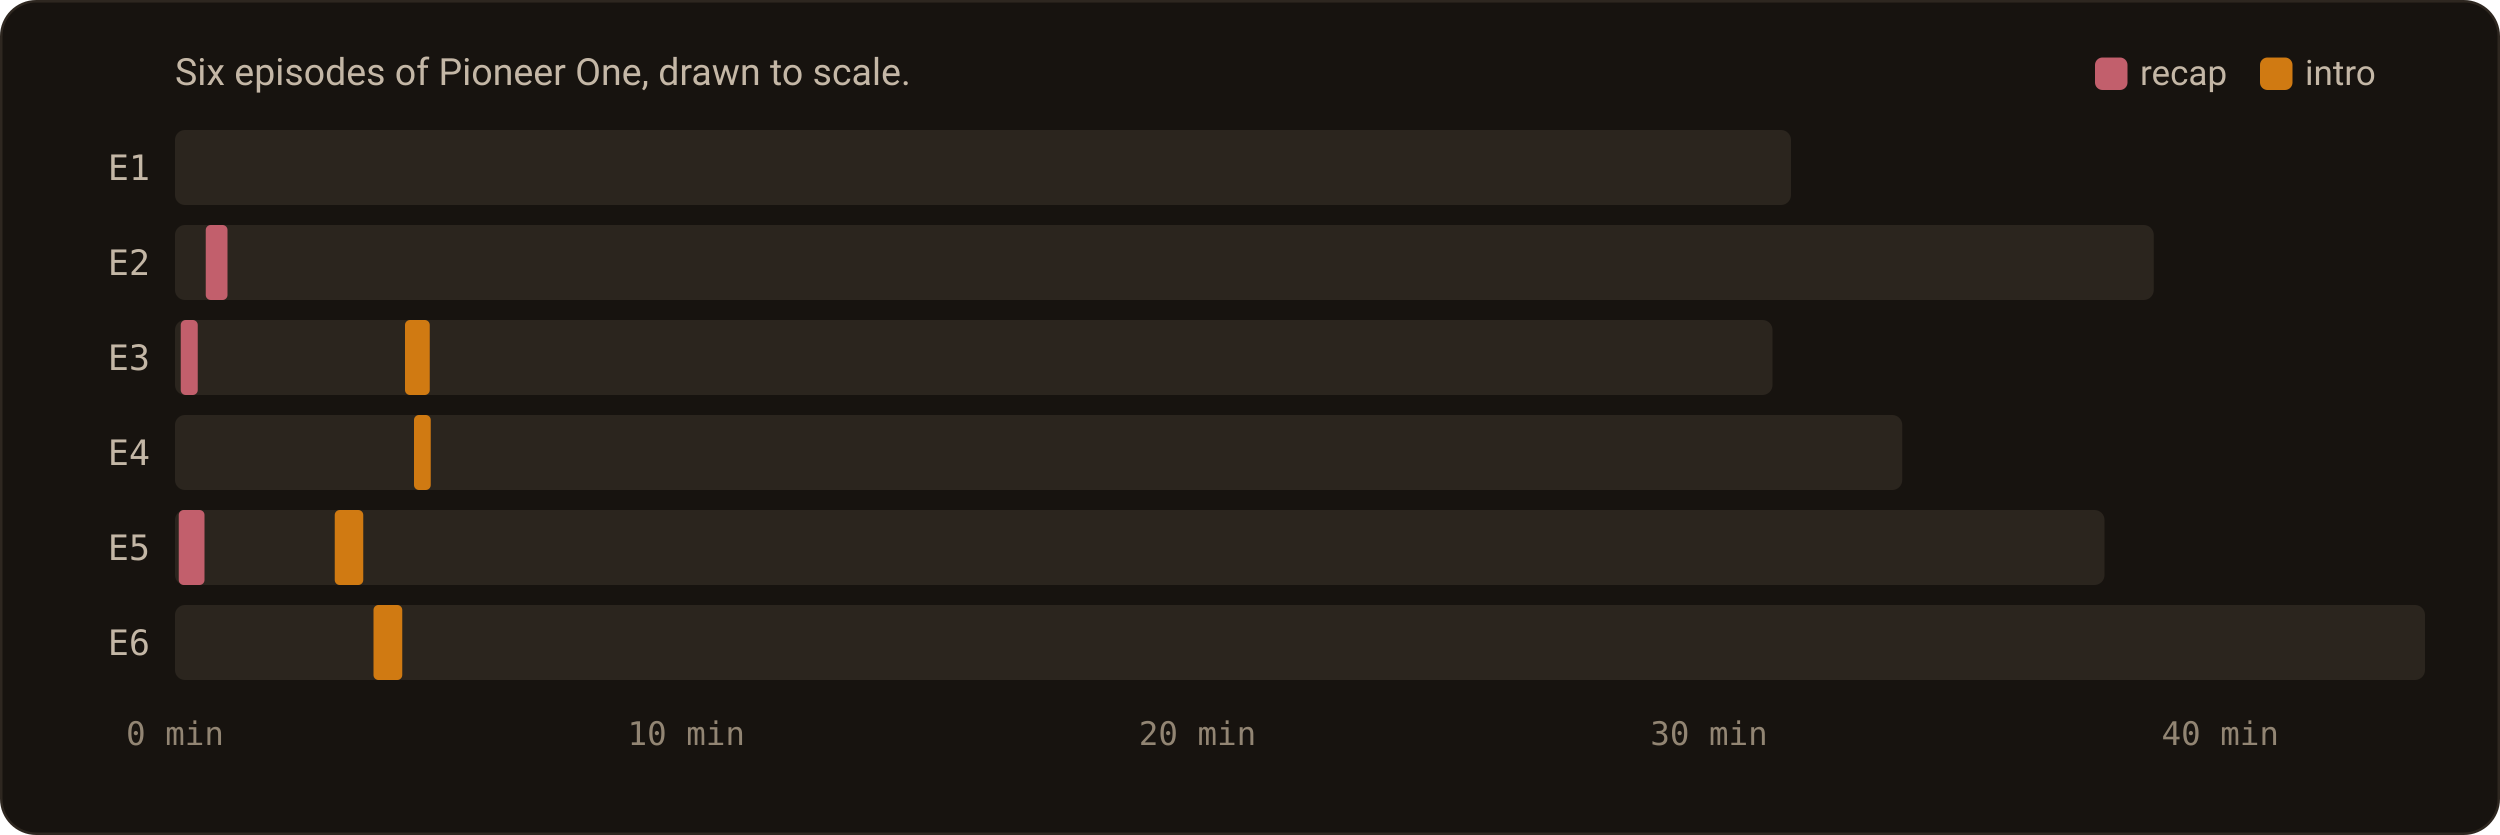
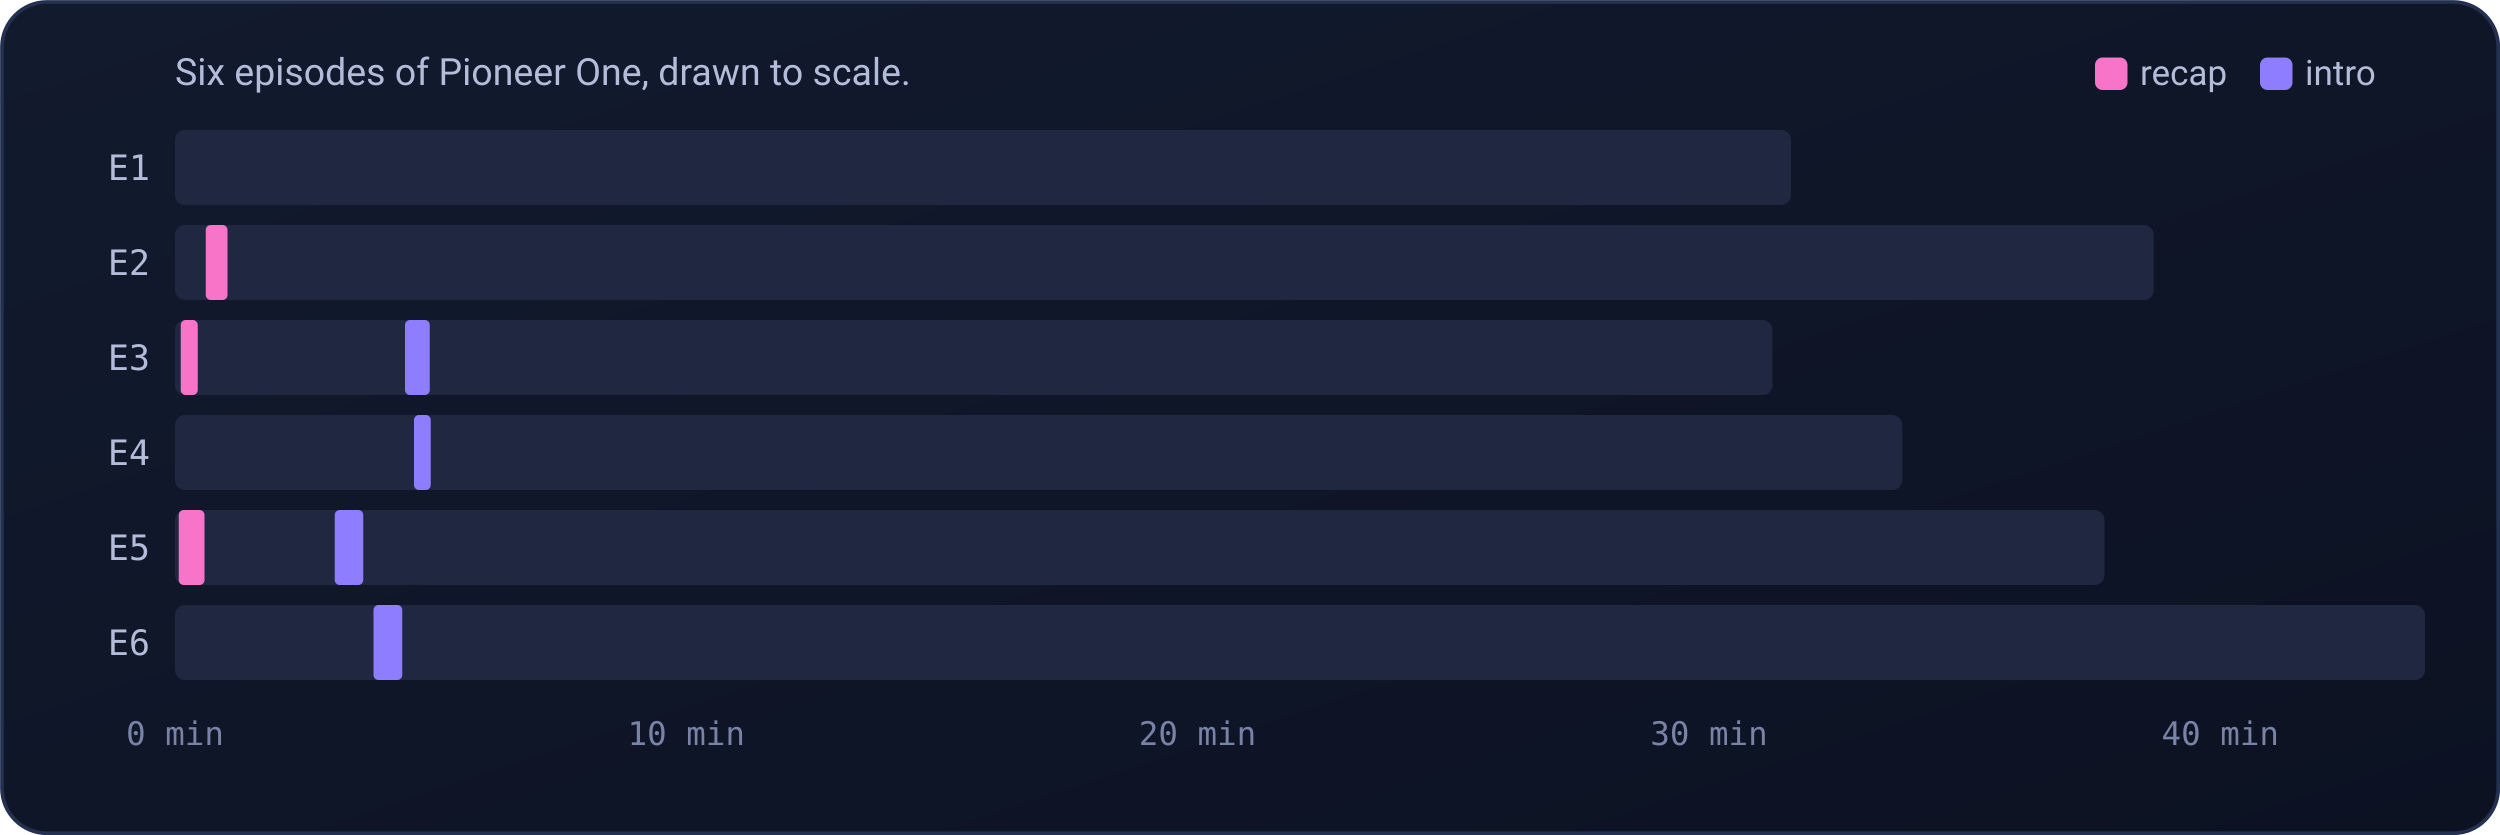
<svg xmlns="http://www.w3.org/2000/svg" viewBox="0 0 1000 334" width="1000" height="334" role="img" aria-label="Pioneer One, what the engine reports">
-   <rect x="0.5" y="0.5" width="999.0" height="333.0" fill="#17130f" rx="14" stroke="#2e2720" />
-   <text x="70.0" y="34.0" font-size="15" fill="#c4b7a6" text-anchor="start" font-weight="400" font-family="ui-sans-serif,-apple-system,'Segoe UI',Roboto,Helvetica,Arial,sans-serif">Six episodes of Pioneer One, drawn to scale.</text>
-   <rect x="904.0" y="23.0" width="13.0" height="13.0" fill="#d07a12" rx="3" />
-   <text x="922.0" y="34.0" font-size="14" fill="#c4b7a6" text-anchor="start" font-weight="400" font-family="ui-sans-serif,-apple-system,'Segoe UI',Roboto,Helvetica,Arial,sans-serif">intro</text>
-   <rect x="838.0" y="23.0" width="13.0" height="13.0" fill="#c25f6c" rx="3" />
-   <text x="856.0" y="34.0" font-size="14" fill="#c4b7a6" text-anchor="start" font-weight="400" font-family="ui-sans-serif,-apple-system,'Segoe UI',Roboto,Helvetica,Arial,sans-serif">recap</text>
-   <text x="60.0" y="72.0" font-size="14" fill="#c4b7a6" text-anchor="end" font-weight="400" font-family="ui-monospace,'SF Mono','Cascadia Mono',Consolas,Menlo,monospace">E1</text>
-   <rect x="70.0" y="52.0" width="646.4" height="30.0" fill="#2b251e" rx="4" />
-   <text x="60.0" y="110.0" font-size="14" fill="#c4b7a6" text-anchor="end" font-weight="400" font-family="ui-monospace,'SF Mono','Cascadia Mono',Consolas,Menlo,monospace">E2</text>
-   <rect x="70.0" y="90.0" width="791.5" height="30.0" fill="#2b251e" rx="4" />
-   <rect x="82.3" y="90.0" width="8.7" height="30.0" fill="#c25f6c" rx="2" />
-   <text x="60.0" y="148.0" font-size="14" fill="#c4b7a6" text-anchor="end" font-weight="400" font-family="ui-monospace,'SF Mono','Cascadia Mono',Consolas,Menlo,monospace">E3</text>
-   <rect x="70.0" y="128.0" width="639.0" height="30.0" fill="#2b251e" rx="4" />
-   <rect x="72.3" y="128.0" width="6.8" height="30.0" fill="#c25f6c" rx="2" />
-   <rect x="162.0" y="128.0" width="9.9" height="30.0" fill="#d07a12" rx="2" />
-   <text x="60.0" y="186.0" font-size="14" fill="#c4b7a6" text-anchor="end" font-weight="400" font-family="ui-monospace,'SF Mono','Cascadia Mono',Consolas,Menlo,monospace">E4</text>
-   <rect x="70.0" y="166.0" width="690.9" height="30.0" fill="#2b251e" rx="4" />
-   <rect x="165.6" y="166.0" width="6.7" height="30.0" fill="#d07a12" rx="2" />
-   <text x="60.0" y="224.0" font-size="14" fill="#c4b7a6" text-anchor="end" font-weight="400" font-family="ui-monospace,'SF Mono','Cascadia Mono',Consolas,Menlo,monospace">E5</text>
-   <rect x="70.0" y="204.0" width="771.8" height="30.0" fill="#2b251e" rx="4" />
-   <rect x="71.5" y="204.0" width="10.3" height="30.0" fill="#c25f6c" rx="2" />
-   <rect x="133.9" y="204.0" width="11.4" height="30.0" fill="#d07a12" rx="2" />
-   <text x="60.0" y="262.0" font-size="14" fill="#c4b7a6" text-anchor="end" font-weight="400" font-family="ui-monospace,'SF Mono','Cascadia Mono',Consolas,Menlo,monospace">E6</text>
-   <rect x="70.0" y="242.0" width="900.0" height="30.0" fill="#2b251e" rx="4" />
-   <rect x="149.4" y="242.0" width="11.5" height="30.0" fill="#d07a12" rx="2" />
-   <text x="70.0" y="298.0" font-size="13" fill="#928573" text-anchor="middle" font-weight="400" font-family="ui-monospace,'SF Mono','Cascadia Mono',Consolas,Menlo,monospace">0 min</text>
-   <text x="274.5" y="298.0" font-size="13" fill="#928573" text-anchor="middle" font-weight="400" font-family="ui-monospace,'SF Mono','Cascadia Mono',Consolas,Menlo,monospace">10 min</text>
-   <text x="479.0" y="298.0" font-size="13" fill="#928573" text-anchor="middle" font-weight="400" font-family="ui-monospace,'SF Mono','Cascadia Mono',Consolas,Menlo,monospace">20 min</text>
-   <text x="683.6" y="298.0" font-size="13" fill="#928573" text-anchor="middle" font-weight="400" font-family="ui-monospace,'SF Mono','Cascadia Mono',Consolas,Menlo,monospace">30 min</text>
-   <text x="888.1" y="298.0" font-size="13" fill="#928573" text-anchor="middle" font-weight="400" font-family="ui-monospace,'SF Mono','Cascadia Mono',Consolas,Menlo,monospace">40 min</text>
+   <defs>
+     <linearGradient id="bg" x1="0" y1="0" x2="1" y2="1">
+       <stop offset="0" stop-color="#121a2e" />
+       <stop offset="1" stop-color="#0c1222" />
+     </linearGradient>
+   </defs>
+   <rect x="0.8" y="0.8" width="998.5" height="332.5" fill="url(#bg)" rx="18" stroke="#243050" stroke-width="1.5" />
+   <text x="70.0" y="34.0" font-size="15" fill="#b3bcd9" text-anchor="start" font-weight="400" font-family="ui-sans-serif,-apple-system,'Segoe UI',Roboto,Helvetica,Arial,sans-serif">Six episodes of Pioneer One, drawn to scale.</text>
+   <rect x="904.0" y="23.0" width="13.0" height="13.0" fill="#8f7dff" rx="3" />
+   <text x="922.0" y="34.0" font-size="14" fill="#b3bcd9" text-anchor="start" font-weight="400" font-family="ui-sans-serif,-apple-system,'Segoe UI',Roboto,Helvetica,Arial,sans-serif">intro</text>
+   <rect x="838.0" y="23.0" width="13.0" height="13.0" fill="#f774c9" rx="3" />
+   <text x="856.0" y="34.0" font-size="14" fill="#b3bcd9" text-anchor="start" font-weight="400" font-family="ui-sans-serif,-apple-system,'Segoe UI',Roboto,Helvetica,Arial,sans-serif">recap</text>
+   <text x="60.0" y="72.0" font-size="14" fill="#b3bcd9" text-anchor="end" font-weight="400" font-family="ui-monospace,'SF Mono','Cascadia Mono',Consolas,Menlo,monospace">E1</text>
+   <rect x="70.0" y="52.0" width="646.4" height="30.0" fill="#1f2840" rx="4" />
+   <text x="60.0" y="110.0" font-size="14" fill="#b3bcd9" text-anchor="end" font-weight="400" font-family="ui-monospace,'SF Mono','Cascadia Mono',Consolas,Menlo,monospace">E2</text>
+   <rect x="70.0" y="90.0" width="791.5" height="30.0" fill="#1f2840" rx="4" />
+   <rect x="82.3" y="90.0" width="8.7" height="30.0" fill="#f774c9" rx="2" />
+   <text x="60.0" y="148.0" font-size="14" fill="#b3bcd9" text-anchor="end" font-weight="400" font-family="ui-monospace,'SF Mono','Cascadia Mono',Consolas,Menlo,monospace">E3</text>
+   <rect x="70.0" y="128.0" width="639.0" height="30.0" fill="#1f2840" rx="4" />
+   <rect x="72.3" y="128.0" width="6.8" height="30.0" fill="#f774c9" rx="2" />
+   <rect x="162.0" y="128.0" width="9.9" height="30.0" fill="#8f7dff" rx="2" />
+   <text x="60.0" y="186.0" font-size="14" fill="#b3bcd9" text-anchor="end" font-weight="400" font-family="ui-monospace,'SF Mono','Cascadia Mono',Consolas,Menlo,monospace">E4</text>
+   <rect x="70.0" y="166.0" width="690.9" height="30.0" fill="#1f2840" rx="4" />
+   <rect x="165.6" y="166.0" width="6.7" height="30.0" fill="#8f7dff" rx="2" />
+   <text x="60.0" y="224.0" font-size="14" fill="#b3bcd9" text-anchor="end" font-weight="400" font-family="ui-monospace,'SF Mono','Cascadia Mono',Consolas,Menlo,monospace">E5</text>
+   <rect x="70.0" y="204.0" width="771.8" height="30.0" fill="#1f2840" rx="4" />
+   <rect x="71.5" y="204.0" width="10.3" height="30.0" fill="#f774c9" rx="2" />
+   <rect x="133.9" y="204.0" width="11.4" height="30.0" fill="#8f7dff" rx="2" />
+   <text x="60.0" y="262.0" font-size="14" fill="#b3bcd9" text-anchor="end" font-weight="400" font-family="ui-monospace,'SF Mono','Cascadia Mono',Consolas,Menlo,monospace">E6</text>
+   <rect x="70.0" y="242.0" width="900.0" height="30.0" fill="#1f2840" rx="4" />
+   <rect x="149.4" y="242.0" width="11.5" height="30.0" fill="#8f7dff" rx="2" />
+   <text x="70.0" y="298.0" font-size="13" fill="#7883a6" text-anchor="middle" font-weight="400" font-family="ui-monospace,'SF Mono','Cascadia Mono',Consolas,Menlo,monospace">0 min</text>
+   <text x="274.5" y="298.0" font-size="13" fill="#7883a6" text-anchor="middle" font-weight="400" font-family="ui-monospace,'SF Mono','Cascadia Mono',Consolas,Menlo,monospace">10 min</text>
+   <text x="479.0" y="298.0" font-size="13" fill="#7883a6" text-anchor="middle" font-weight="400" font-family="ui-monospace,'SF Mono','Cascadia Mono',Consolas,Menlo,monospace">20 min</text>
+   <text x="683.6" y="298.0" font-size="13" fill="#7883a6" text-anchor="middle" font-weight="400" font-family="ui-monospace,'SF Mono','Cascadia Mono',Consolas,Menlo,monospace">30 min</text>
+   <text x="888.1" y="298.0" font-size="13" fill="#7883a6" text-anchor="middle" font-weight="400" font-family="ui-monospace,'SF Mono','Cascadia Mono',Consolas,Menlo,monospace">40 min</text>
</svg>
